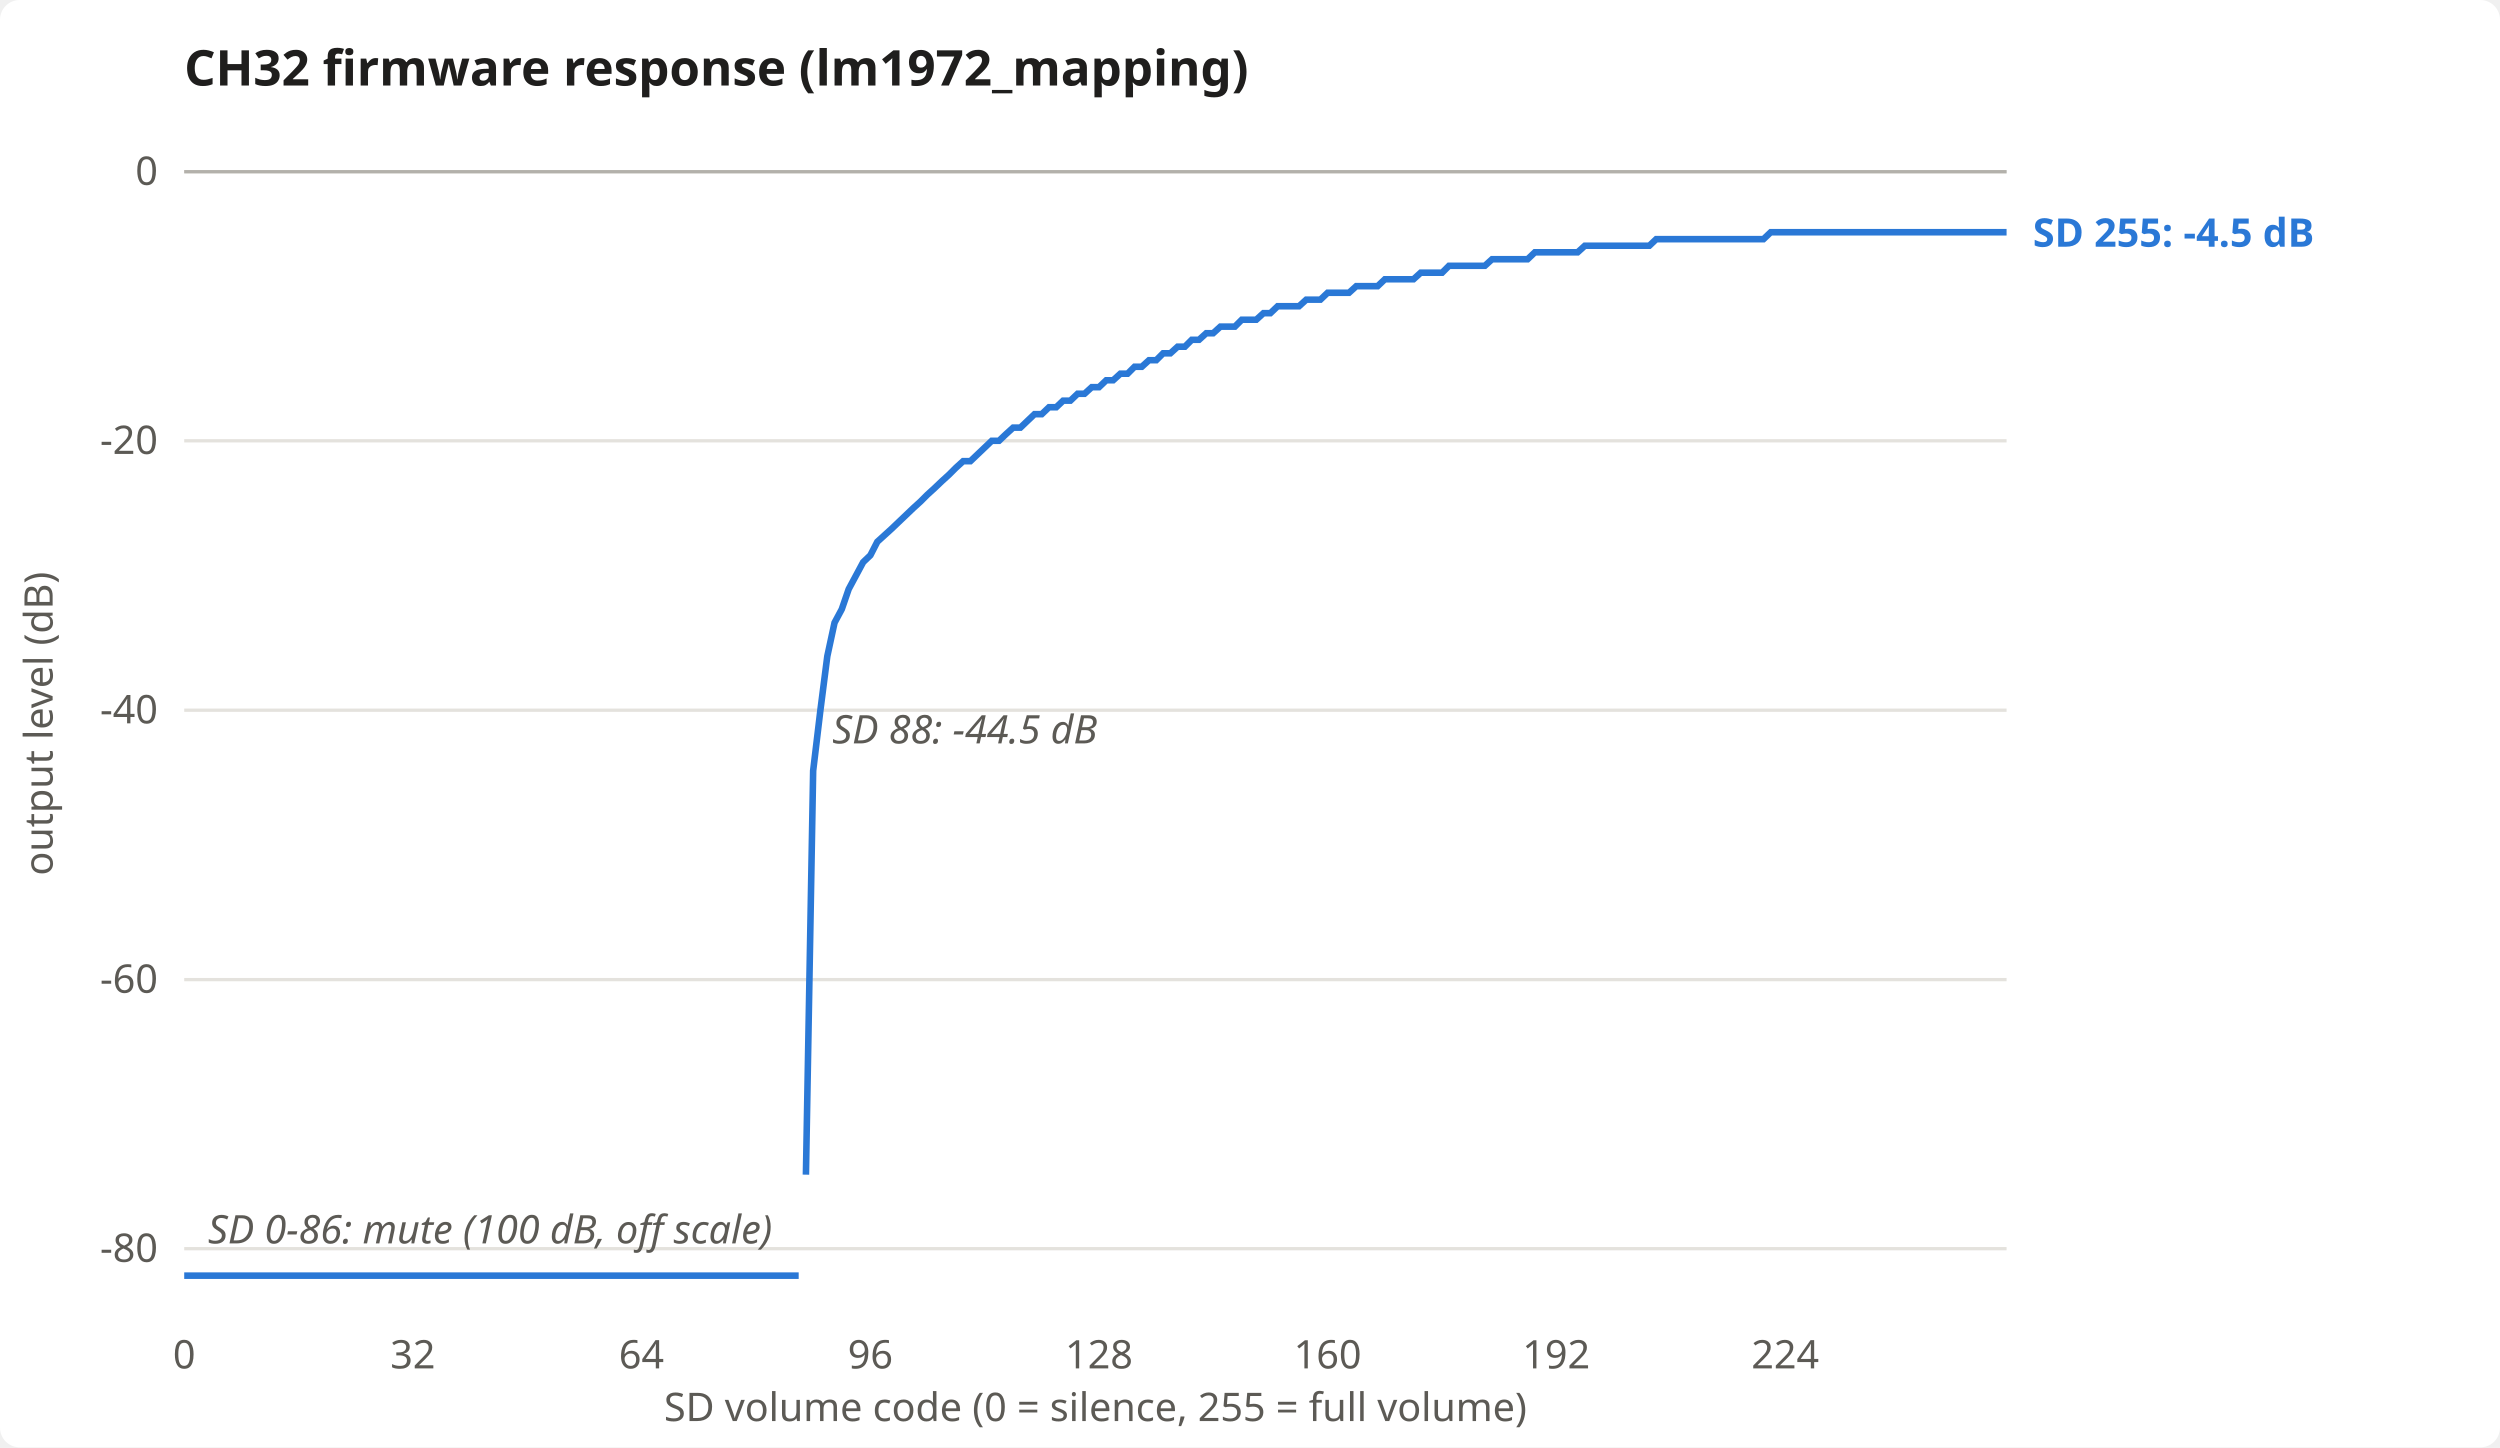
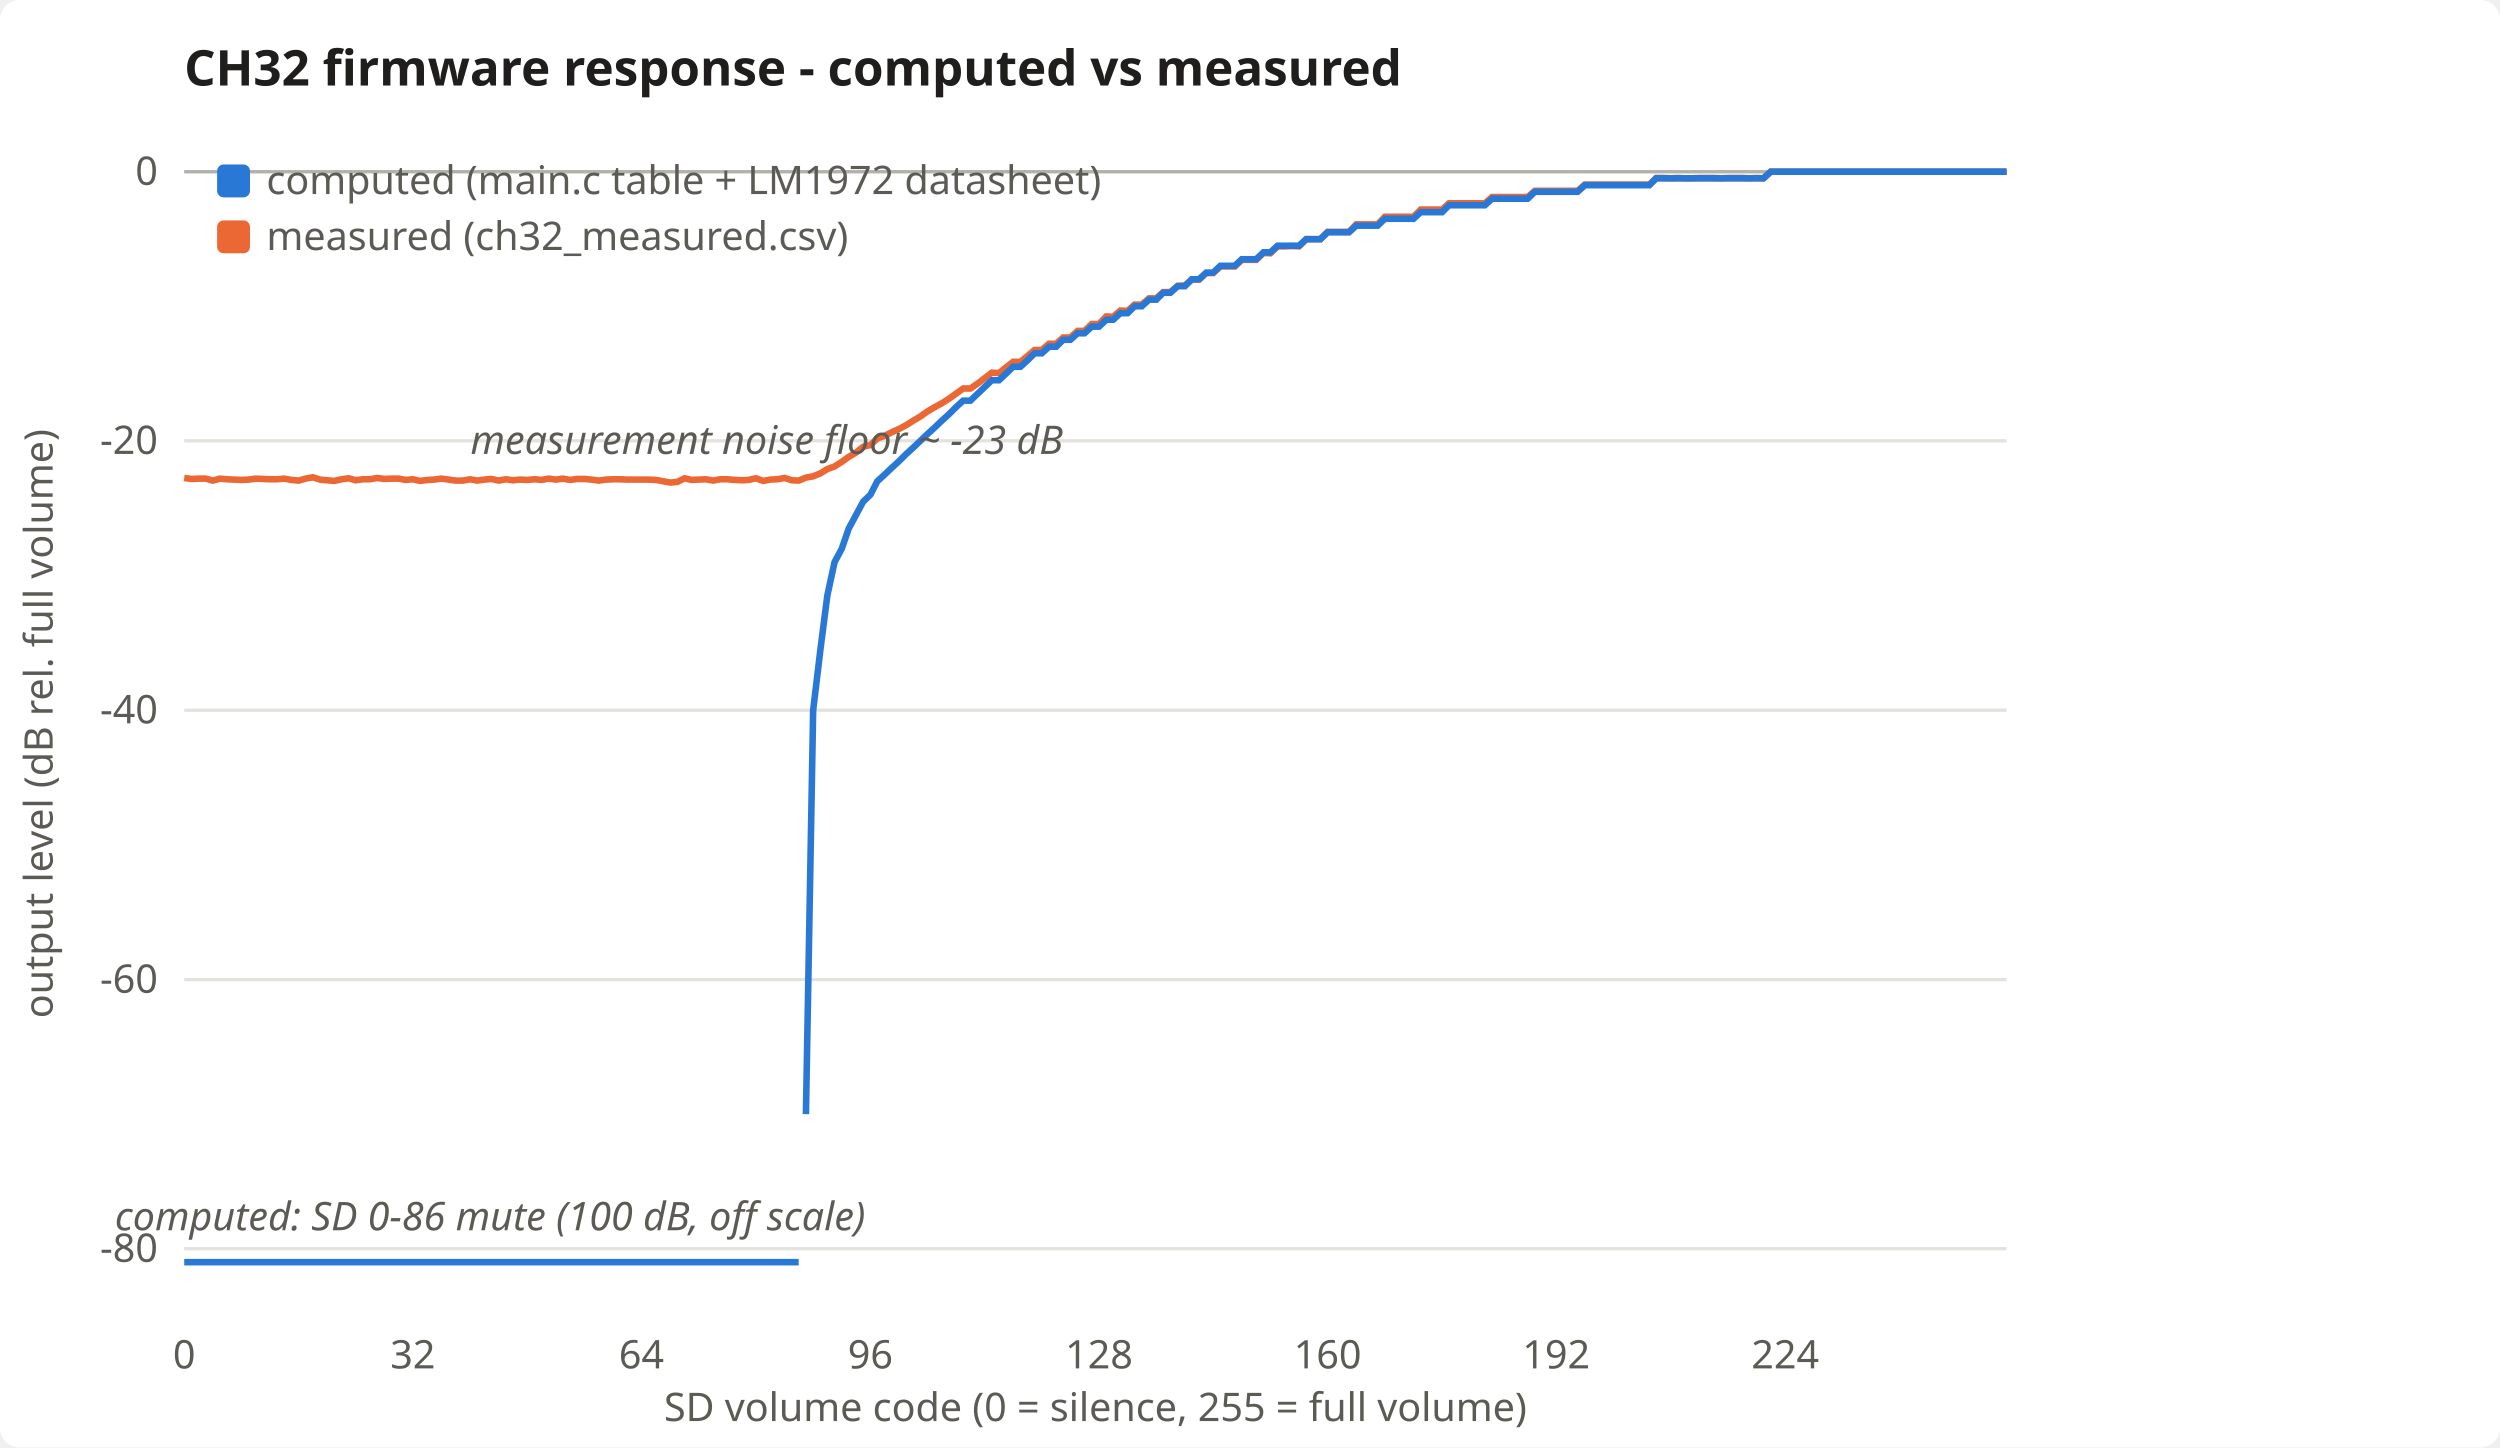
- <svg xmlns="http://www.w3.org/2000/svg" width="760" height="440" viewBox="0 0 760 440" role="img" aria-label="CH32 firmware output level versus SD volume code, from the lm1972_mapping table and LM1972 datasheet attenuation values">
+ <svg xmlns="http://www.w3.org/2000/svg" width="760" height="440" viewBox="0 0 760 440" role="img" aria-label="CH32 firmware response versus SD code: computed from the mapping table and LM1972 datasheet, overlaid with the measured CH32 sweep">
  <style>
 .bg{fill:#ffffff} .t1{fill:#1f1e1d;font:600 15px system-ui,sans-serif}
 .t2{fill:#5c5a55;font:12px system-ui,sans-serif} .t3{fill:#5c5a55;font:italic 12px system-ui,sans-serif}
 .g{stroke:#e4e2dd;stroke-width:1} .ax{stroke:#b3b1ab;stroke-width:1}
-  .s1{stroke:#2a78d6} .s2{stroke:#eb6834} .s3{stroke:#1baf7a} .s4{stroke:#eda100}
-  .l1{fill:#2a78d6} .l2{fill:#eb6834} .l3{fill:#1baf7a} .l4{fill:#eda100}
-  .dl{font:600 12px system-ui,sans-serif}
+  .s1{stroke:#2a78d6} .s2{stroke:#eb6834} .l1{fill:#2a78d6} .l2{fill:#eb6834}
 @media (prefers-color-scheme: dark){
  .bg{fill:#1a1a19} .t1{fill:#ffffff} .t2,.t3{fill:#c3c2b7}
  .g{stroke:#33322f} .ax{stroke:#5c5a55}
-   .s1{stroke:#3987e5} .s2{stroke:#d95926} .s3{stroke:#199e70} .s4{stroke:#c98500}
-   .l1{fill:#3987e5} .l2{fill:#d95926} .l3{fill:#199e70} .l4{fill:#c98500}
+   .s1{stroke:#3987e5} .s2{stroke:#d95926} .l1{fill:#3987e5} .l2{fill:#d95926}
 }
</style>
  <rect class="bg" width="760" height="440" rx="6" />
-   <text class="t1" x="56" y="26">CH32 firmware response (lm1972_mapping)</text>
+   <text class="t1" x="56" y="26">CH32 firmware response - computed vs measured</text>
  <line class="g" x1="56" x2="610" y1="52.2" y2="52.2" />
  <line class="g" x1="56" x2="610" y1="134.0" y2="134.0" />
  <line class="g" x1="56" x2="610" y1="215.9" y2="215.9" />
  <line class="g" x1="56" x2="610" y1="297.8" y2="297.8" />
  <line class="g" x1="56" x2="610" y1="379.6" y2="379.6" />
  <line class="ax" x1="56" x2="610" y1="52.2" y2="52.2" />
  <text class="t2" x="48" y="56.2" text-anchor="end">0</text>
  <text class="t2" x="48" y="138.0" text-anchor="end">-20</text>
  <text class="t2" x="48" y="219.9" text-anchor="end">-40</text>
  <text class="t2" x="48" y="301.8" text-anchor="end">-60</text>
  <text class="t2" x="48" y="383.6" text-anchor="end">-80</text>
  <text class="t2" x="56.0" y="416" text-anchor="middle">0</text>
  <text class="t2" x="125.5" y="416" text-anchor="middle">32</text>
  <text class="t2" x="195.0" y="416" text-anchor="middle">64</text>
  <text class="t2" x="264.6" y="416" text-anchor="middle">96</text>
  <text class="t2" x="334.1" y="416" text-anchor="middle">128</text>
  <text class="t2" x="403.6" y="416" text-anchor="middle">160</text>
  <text class="t2" x="473.1" y="416" text-anchor="middle">192</text>
  <text class="t2" x="542.7" y="416" text-anchor="middle">224</text>
  <text class="t2" x="333" y="432" text-anchor="middle">SD volume code (0 = silence, 255 = full volume)</text>
-   <text class="t2" transform="rotate(-90 16 220)" x="16" y="220" text-anchor="middle">output level (dB)</text>
-   <path d="M56.0,387.8 L242.8,387.8" fill="none" class="s1" stroke-width="2" />
-   <path d="M245.0,357.1 L247.2,234.3 L249.4,215.9 L251.5,199.5 L253.7,189.3 L255.9,185.2 L258.0,179.1 L260.2,175.0 L262.4,170.9 L264.6,168.8 L266.7,164.7 L268.9,162.7 L271.1,160.7 L273.3,158.6 L275.4,156.6 L277.6,154.5 L279.8,152.5 L281.9,150.4 L284.1,148.4 L286.3,146.3 L288.5,144.3 L290.6,142.2 L292.8,140.2 L295.0,140.2 L297.2,138.1 L299.3,136.1 L301.5,134.0 L303.7,134.0 L305.8,132.0 L308.0,130.0 L310.2,130.0 L312.4,127.9 L314.5,125.9 L316.7,125.9 L318.9,123.8 L321.1,123.8 L323.2,121.8 L325.4,121.8 L327.6,119.7 L329.7,119.7 L331.9,117.7 L334.1,117.7 L336.3,115.6 L338.4,115.6 L340.6,113.6 L342.8,113.6 L344.9,111.5 L347.1,111.5 L349.3,109.5 L351.5,109.5 L353.6,107.4 L355.8,107.4 L358.0,105.4 L360.2,105.4 L362.3,103.3 L364.5,103.3 L366.7,101.3 L368.8,101.3 L371.0,99.3 L373.2,99.3 L375.4,99.3 L377.5,97.2 L379.7,97.2 L381.9,97.2 L384.1,95.2 L386.2,95.2 L388.4,93.1 L390.6,93.1 L392.7,93.1 L394.9,93.1 L397.1,91.1 L399.3,91.1 L401.4,91.1 L403.6,89.0 L405.8,89.0 L408.0,89.0 L410.1,89.0 L412.3,87.0 L414.5,87.0 L416.6,87.0 L418.8,87.0 L421.0,84.9 L423.2,84.9 L425.3,84.9 L427.5,84.9 L429.7,84.9 L431.9,82.9 L434.0,82.9 L436.2,82.9 L438.4,82.9 L440.5,80.8 L442.7,80.8 L444.9,80.8 L447.1,80.8 L449.2,80.8 L451.4,80.8 L453.6,78.8 L455.7,78.8 L457.9,78.8 L460.1,78.8 L462.3,78.8 L464.4,78.8 L466.6,76.7 L468.8,76.7 L471.0,76.7 L473.1,76.7 L475.3,76.7 L477.5,76.7 L479.6,76.7 L481.8,74.7 L484.0,74.7 L486.2,74.7 L488.3,74.7 L490.5,74.7 L492.7,74.7 L494.9,74.7 L497.0,74.7 L499.2,74.7 L501.4,74.7 L503.5,72.7 L505.7,72.7 L507.9,72.7 L510.1,72.7 L512.2,72.7 L514.4,72.7 L516.6,72.7 L518.8,72.7 L520.9,72.7 L523.1,72.7 L525.3,72.7 L527.4,72.7 L529.6,72.7 L531.8,72.7 L534.0,72.7 L536.1,72.7 L538.3,70.6 L540.5,70.6 L542.7,70.6 L544.8,70.6 L547.0,70.6 L549.2,70.6 L551.3,70.6 L553.5,70.6 L555.7,70.6 L557.9,70.6 L560.0,70.6 L562.2,70.6 L564.4,70.6 L566.5,70.6 L568.7,70.6 L570.9,70.6 L573.1,70.6 L575.2,70.6 L577.4,70.6 L579.6,70.6 L581.8,70.6 L583.9,70.6 L586.1,70.6 L588.3,70.6 L590.4,70.6 L592.6,70.6 L594.8,70.6 L597.0,70.6 L599.1,70.6 L601.3,70.6 L603.5,70.6 L605.7,70.6 L607.8,70.6 L610.0,70.6" fill="none" class="s1" stroke-width="2" />
-   <text class="t3" x="149" y="378" text-anchor="middle">SD 0-86: mute (100 dB, off scale)</text>
-   <text class="l1 dl" x="618" y="75">SD 255: -4.5 dB</text>
-   <text class="t3" x="253" y="226">SD 88: -44.5 dB</text>
+   <text class="t2" transform="rotate(-90 16 220)" x="16" y="220" text-anchor="middle">output level (dB rel. full volume)</text>
+   <path d="M56.0,145.3 L58.2,145.6 L60.3,145.5 L62.5,145.5 L64.7,146.1 L66.9,145.5 L69.0,145.7 L71.2,145.8 L73.4,145.9 L75.6,145.8 L77.7,145.5 L79.9,145.6 L82.1,145.7 L84.2,145.7 L86.4,145.5 L88.6,145.9 L90.8,146.1 L92.9,145.5 L95.1,145.1 L97.3,145.8 L99.5,146.0 L101.6,146.2 L103.8,145.7 L106.0,145.4 L108.1,146.0 L110.3,145.7 L112.5,145.7 L114.7,145.3 L116.8,145.6 L119.0,145.5 L121.2,145.5 L123.3,145.9 L125.5,145.7 L127.7,146.2 L129.9,145.9 L132.0,145.8 L134.2,145.5 L136.4,145.8 L138.6,146.1 L140.7,146.1 L142.9,145.7 L145.1,146.1 L147.2,145.8 L149.4,145.6 L151.6,146.1 L153.8,145.7 L155.9,146.0 L158.1,145.8 L160.3,145.9 L162.5,145.7 L164.6,145.9 L166.8,145.5 L169.0,145.8 L171.1,145.5 L173.3,145.9 L175.5,145.6 L177.7,145.6 L179.8,145.8 L182.0,146.1 L184.2,145.8 L186.4,145.7 L188.5,145.7 L190.7,145.8 L192.9,145.8 L195.0,145.8 L197.2,145.8 L199.4,145.9 L201.6,146.3 L203.7,146.7 L205.9,146.5 L208.1,145.4 L210.3,145.9 L212.4,145.8 L214.6,145.7 L216.8,146.1 L218.9,145.7 L221.1,145.7 L223.3,145.9 L225.5,146.0 L227.6,145.9 L229.8,145.4 L232.0,146.2 L234.1,145.8 L236.3,145.7 L238.5,145.3 L240.7,146.0 L242.8,146.1 L245.0,145.2 L247.2,144.8 L249.4,143.9 L251.5,142.6 L253.7,141.8 L255.9,140.4 L258.0,138.9 L260.2,137.6 L262.4,135.8 L264.6,135.3 L266.7,133.3 L268.9,132.5 L271.1,131.4 L273.3,130.4 L275.4,129.3 L277.6,127.9 L279.8,126.6 L281.9,125.1 L284.1,123.8 L286.3,122.6 L288.5,121.2 L290.6,119.7 L292.8,118.1 L295.0,118.1 L297.2,116.6 L299.3,115.0 L301.5,113.3 L303.7,113.4 L305.8,111.7 L308.0,110.0 L310.2,110.0 L312.4,108.2 L314.5,106.4 L316.7,106.4 L318.9,104.5 L321.1,104.5 L323.2,102.6 L325.4,102.6 L327.6,100.6 L329.7,100.6 L331.9,98.5 L334.1,98.5 L336.3,96.2 L338.4,96.3 L340.6,94.4 L342.8,94.5 L344.9,92.6 L347.1,92.6 L349.3,90.7 L351.5,90.7 L353.6,88.8 L355.8,88.8 L358.0,86.9 L360.2,86.8 L362.3,85.0 L364.5,85.0 L366.7,83.0 L368.8,83.0 L371.0,81.0 L373.2,81.0 L375.4,81.0 L377.5,79.0 L379.7,79.0 L381.9,79.0 L384.1,76.9 L386.2,77.0 L388.4,74.9 L390.6,74.9 L392.7,74.8 L394.9,74.9 L397.1,72.7 L399.3,72.7 L401.4,72.7 L403.6,70.5 L405.8,70.5 L408.0,70.5 L410.1,70.5 L412.3,68.2 L414.5,68.2 L416.6,68.2 L418.8,68.2 L421.0,65.9 L423.2,65.9 L425.3,65.9 L427.5,65.9 L429.7,65.9 L431.9,63.7 L434.0,63.7 L436.2,63.7 L438.4,63.7 L440.5,61.8 L442.7,61.8 L444.9,61.8 L447.1,61.8 L449.2,61.8 L451.4,61.8 L453.6,59.9 L455.7,59.9 L457.9,59.9 L460.1,59.9 L462.3,59.9 L464.4,59.9 L466.6,58.0 L468.8,58.0 L471.0,58.0 L473.1,58.0 L475.3,58.0 L477.5,58.0 L479.6,58.0 L481.8,56.1 L484.0,56.1 L486.2,56.1 L488.3,56.1 L490.5,56.1 L492.7,56.1 L494.9,56.1 L497.0,56.1 L499.2,56.1 L501.4,56.1 L503.5,54.1 L505.7,54.1 L507.9,54.2 L510.1,54.1 L512.2,54.2 L514.4,54.2 L516.6,54.1 L518.8,54.1 L520.9,54.1 L523.1,54.2 L525.3,54.1 L527.4,54.1 L529.6,54.1 L531.8,54.2 L534.0,54.1 L536.1,54.2 L538.3,52.2 L540.5,52.2 L542.7,52.2 L544.8,52.2 L547.0,52.2 L549.2,52.2 L551.3,52.2 L553.5,52.2 L555.7,52.2 L557.9,52.2 L560.0,52.2 L562.2,52.2 L564.4,52.2 L566.5,52.2 L568.7,52.2 L570.9,52.2 L573.1,52.2 L575.2,52.2 L577.4,52.2 L579.6,52.2 L581.8,52.2 L583.9,52.2 L586.1,52.2 L588.3,52.2 L590.4,52.2 L592.6,52.2 L594.8,52.2 L597.0,52.2 L599.1,52.2 L601.3,52.2 L603.5,52.2 L605.7,52.2 L607.8,52.2 L610.0,52.2" fill="none" class="s2" stroke-width="2" />
+   <path d="M56.0,383.7 L242.8,383.7" fill="none" class="s1" stroke-width="2" />
+   <path d="M245.0,338.7 L247.2,215.9 L249.4,197.5 L251.5,181.1 L253.7,170.9 L255.9,166.8 L258.0,160.7 L260.2,156.6 L262.4,152.5 L264.6,150.4 L266.7,146.3 L268.9,144.3 L271.1,142.2 L273.3,140.2 L275.4,138.1 L277.6,136.1 L279.8,134.0 L281.9,132.0 L284.1,130.0 L286.3,127.9 L288.5,125.9 L290.6,123.8 L292.8,121.8 L295.0,121.8 L297.2,119.7 L299.3,117.7 L301.5,115.6 L303.7,115.6 L305.8,113.6 L308.0,111.5 L310.2,111.5 L312.4,109.5 L314.5,107.4 L316.7,107.4 L318.9,105.4 L321.1,105.4 L323.2,103.3 L325.4,103.3 L327.6,101.3 L329.7,101.3 L331.9,99.3 L334.1,99.3 L336.3,97.2 L338.4,97.2 L340.6,95.2 L342.8,95.2 L344.9,93.1 L347.1,93.1 L349.3,91.1 L351.5,91.1 L353.6,89.0 L355.8,89.0 L358.0,87.0 L360.2,87.0 L362.3,84.9 L364.5,84.9 L366.7,82.9 L368.8,82.9 L371.0,80.8 L373.2,80.8 L375.4,80.8 L377.5,78.8 L379.7,78.8 L381.9,78.8 L384.1,76.7 L386.2,76.7 L388.4,74.7 L390.6,74.7 L392.7,74.7 L394.9,74.7 L397.1,72.7 L399.3,72.7 L401.4,72.7 L403.6,70.6 L405.8,70.6 L408.0,70.6 L410.1,70.6 L412.3,68.6 L414.5,68.6 L416.6,68.6 L418.8,68.6 L421.0,66.5 L423.2,66.5 L425.3,66.5 L427.5,66.5 L429.7,66.5 L431.9,64.5 L434.0,64.5 L436.2,64.5 L438.4,64.5 L440.5,62.4 L442.7,62.4 L444.9,62.4 L447.1,62.4 L449.2,62.4 L451.4,62.4 L453.6,60.4 L455.7,60.4 L457.9,60.4 L460.1,60.4 L462.3,60.4 L464.4,60.4 L466.6,58.3 L468.8,58.3 L471.0,58.3 L473.1,58.3 L475.3,58.3 L477.5,58.3 L479.6,58.3 L481.8,56.3 L484.0,56.3 L486.2,56.3 L488.3,56.3 L490.5,56.3 L492.7,56.3 L494.9,56.3 L497.0,56.3 L499.2,56.3 L501.4,56.3 L503.5,54.2 L505.7,54.2 L507.9,54.2 L510.1,54.2 L512.2,54.2 L514.4,54.2 L516.6,54.2 L518.8,54.2 L520.9,54.2 L523.1,54.2 L525.3,54.2 L527.4,54.2 L529.6,54.2 L531.8,54.2 L534.0,54.2 L536.1,54.2 L538.3,52.2 L540.5,52.2 L542.7,52.2 L544.8,52.2 L547.0,52.2 L549.2,52.2 L551.3,52.2 L553.5,52.2 L555.7,52.2 L557.9,52.2 L560.0,52.2 L562.2,52.2 L564.4,52.2 L566.5,52.2 L568.7,52.2 L570.9,52.2 L573.1,52.2 L575.2,52.2 L577.4,52.2 L579.6,52.2 L581.8,52.2 L583.9,52.2 L586.1,52.2 L588.3,52.2 L590.4,52.2 L592.6,52.2 L594.8,52.2 L597.0,52.2 L599.1,52.2 L601.3,52.2 L603.5,52.2 L605.7,52.2 L607.8,52.2 L610.0,52.2" fill="none" class="s1" stroke-width="2" />
+   <rect class="l1" x="66" y="50" width="10" height="10" rx="2" />
+   <text class="t2" x="81" y="59">computed (main.c table + LM1972 datasheet)</text>
+   <rect class="l2" x="66" y="67" width="10" height="10" rx="2" />
+   <text class="t2" x="81" y="76">measured (ch32_measured.csv)</text>
+   <text class="t3" x="143" y="138">measurement noise floor ~ -23 dB</text>
+   <text class="t3" x="149" y="374" text-anchor="middle">computed: SD 0-86 mute (100 dB, off scale)</text>
</svg>
